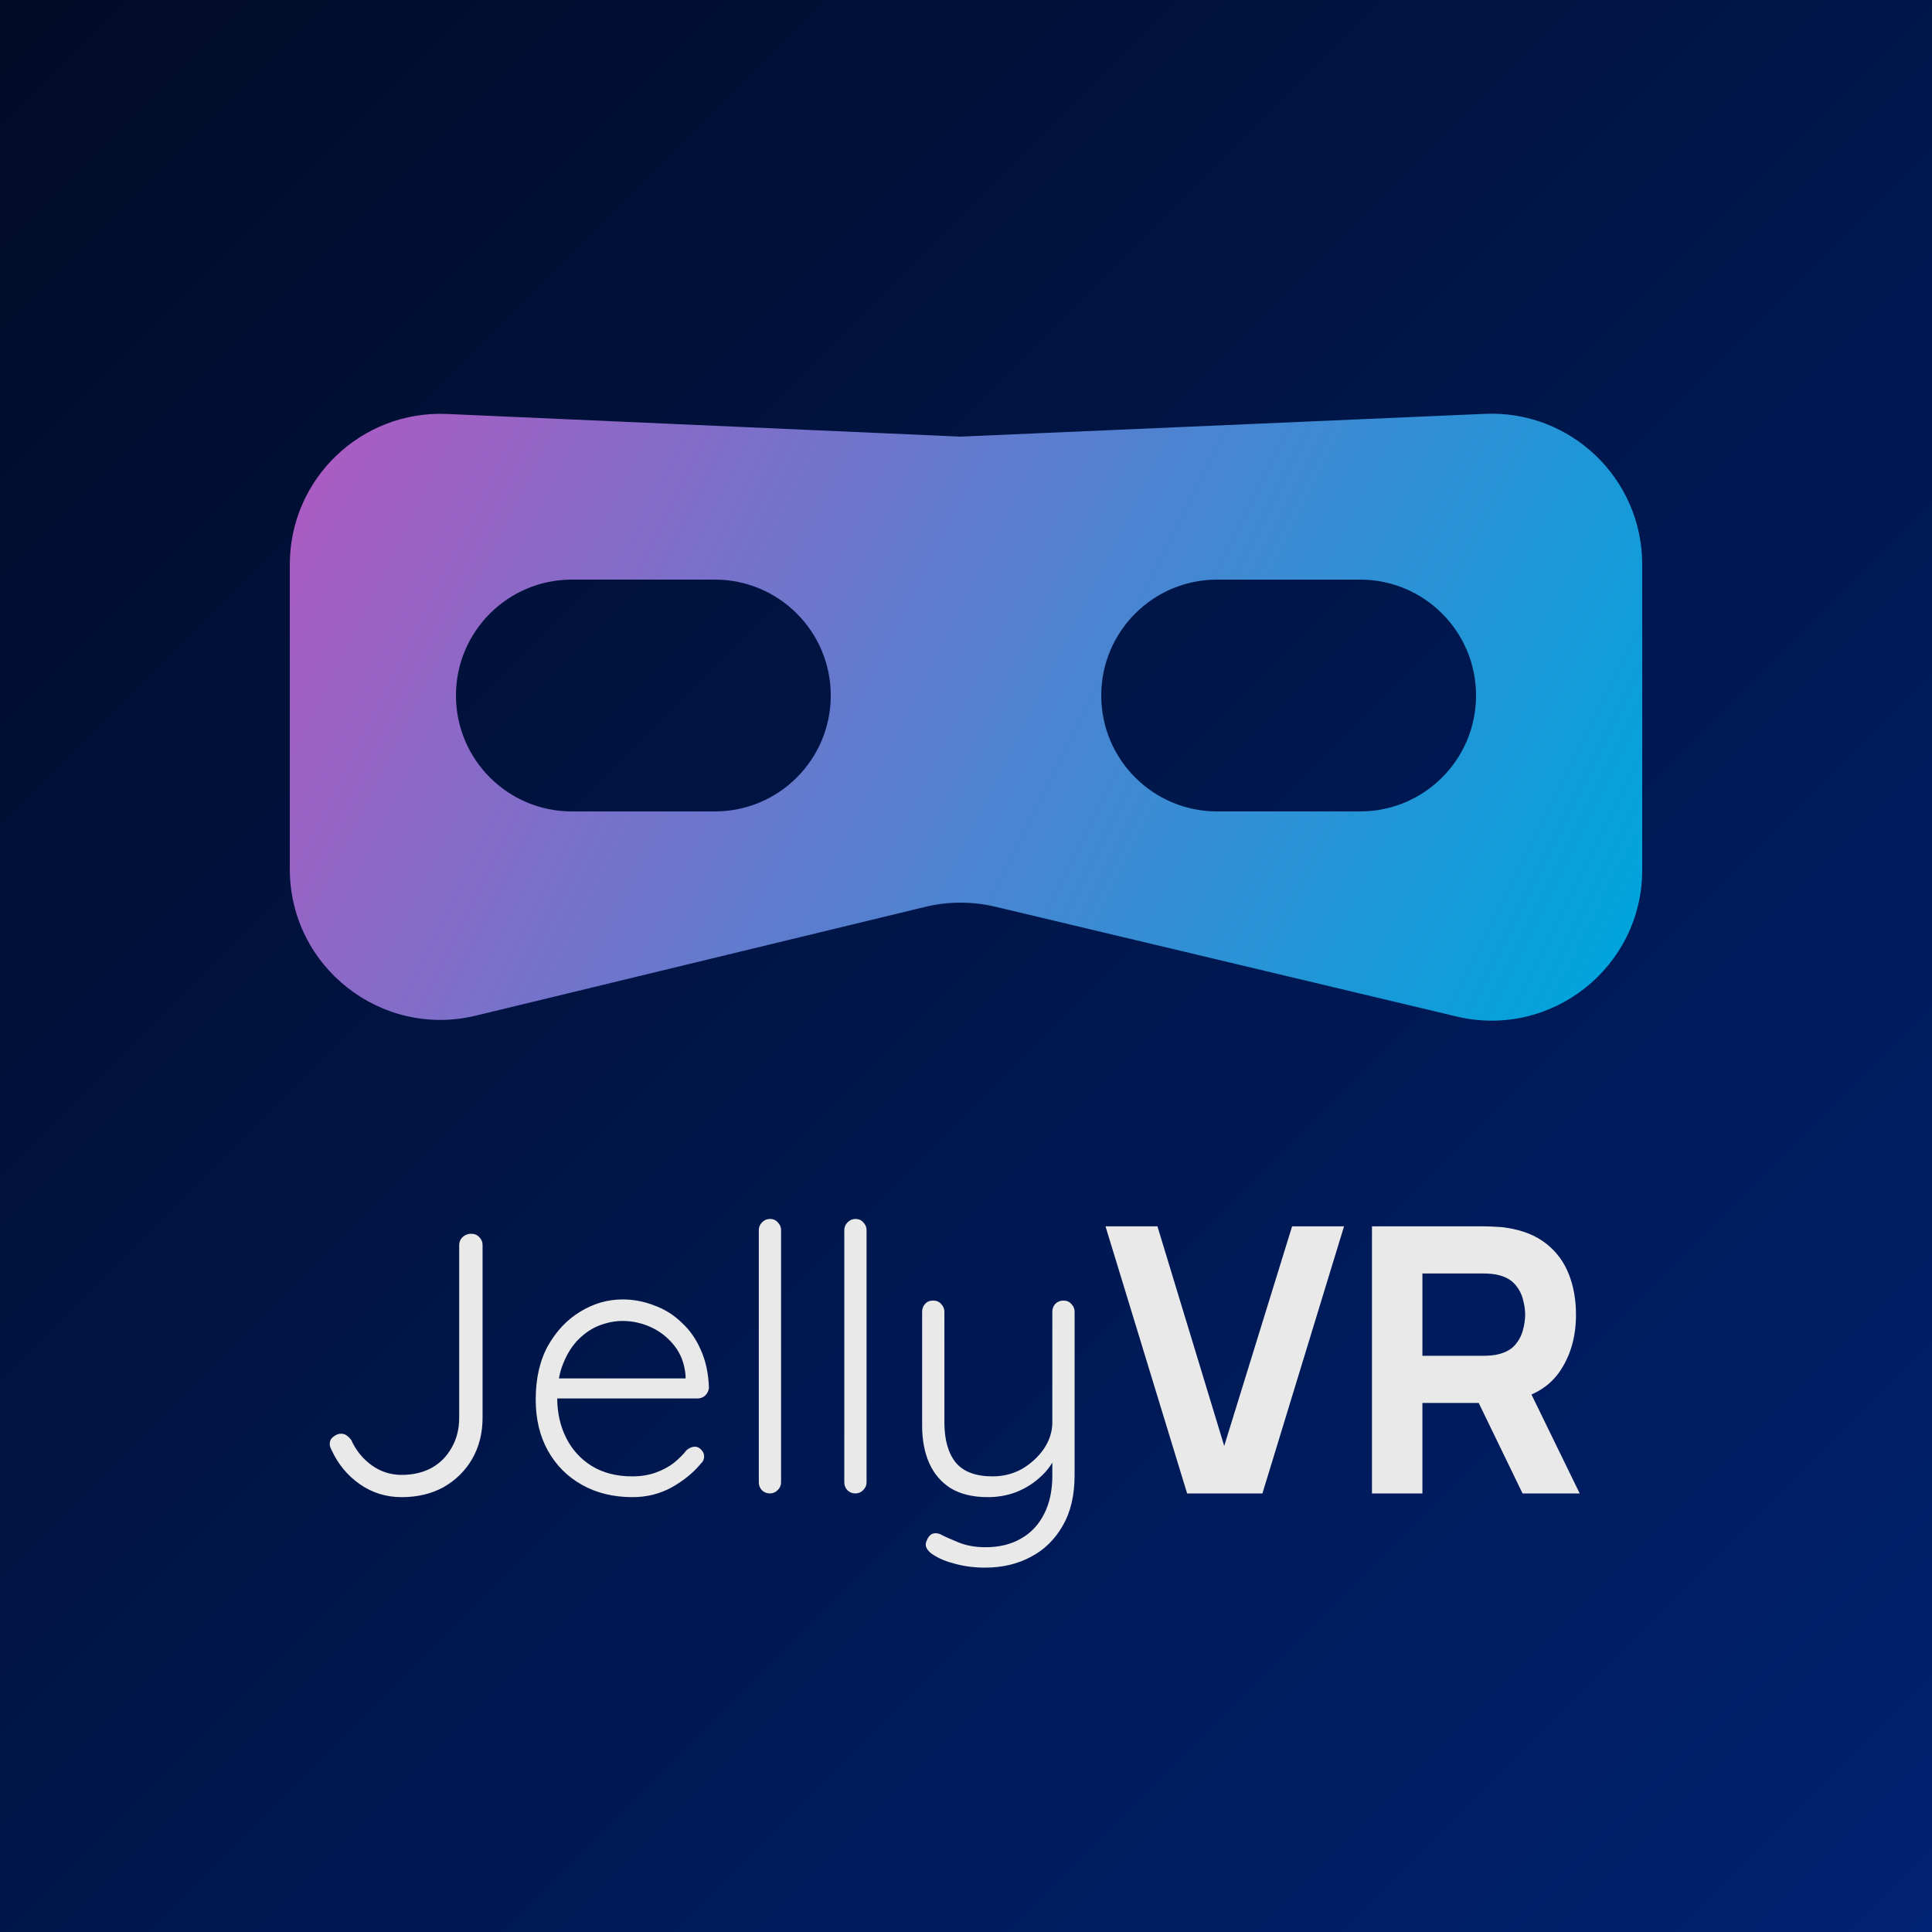
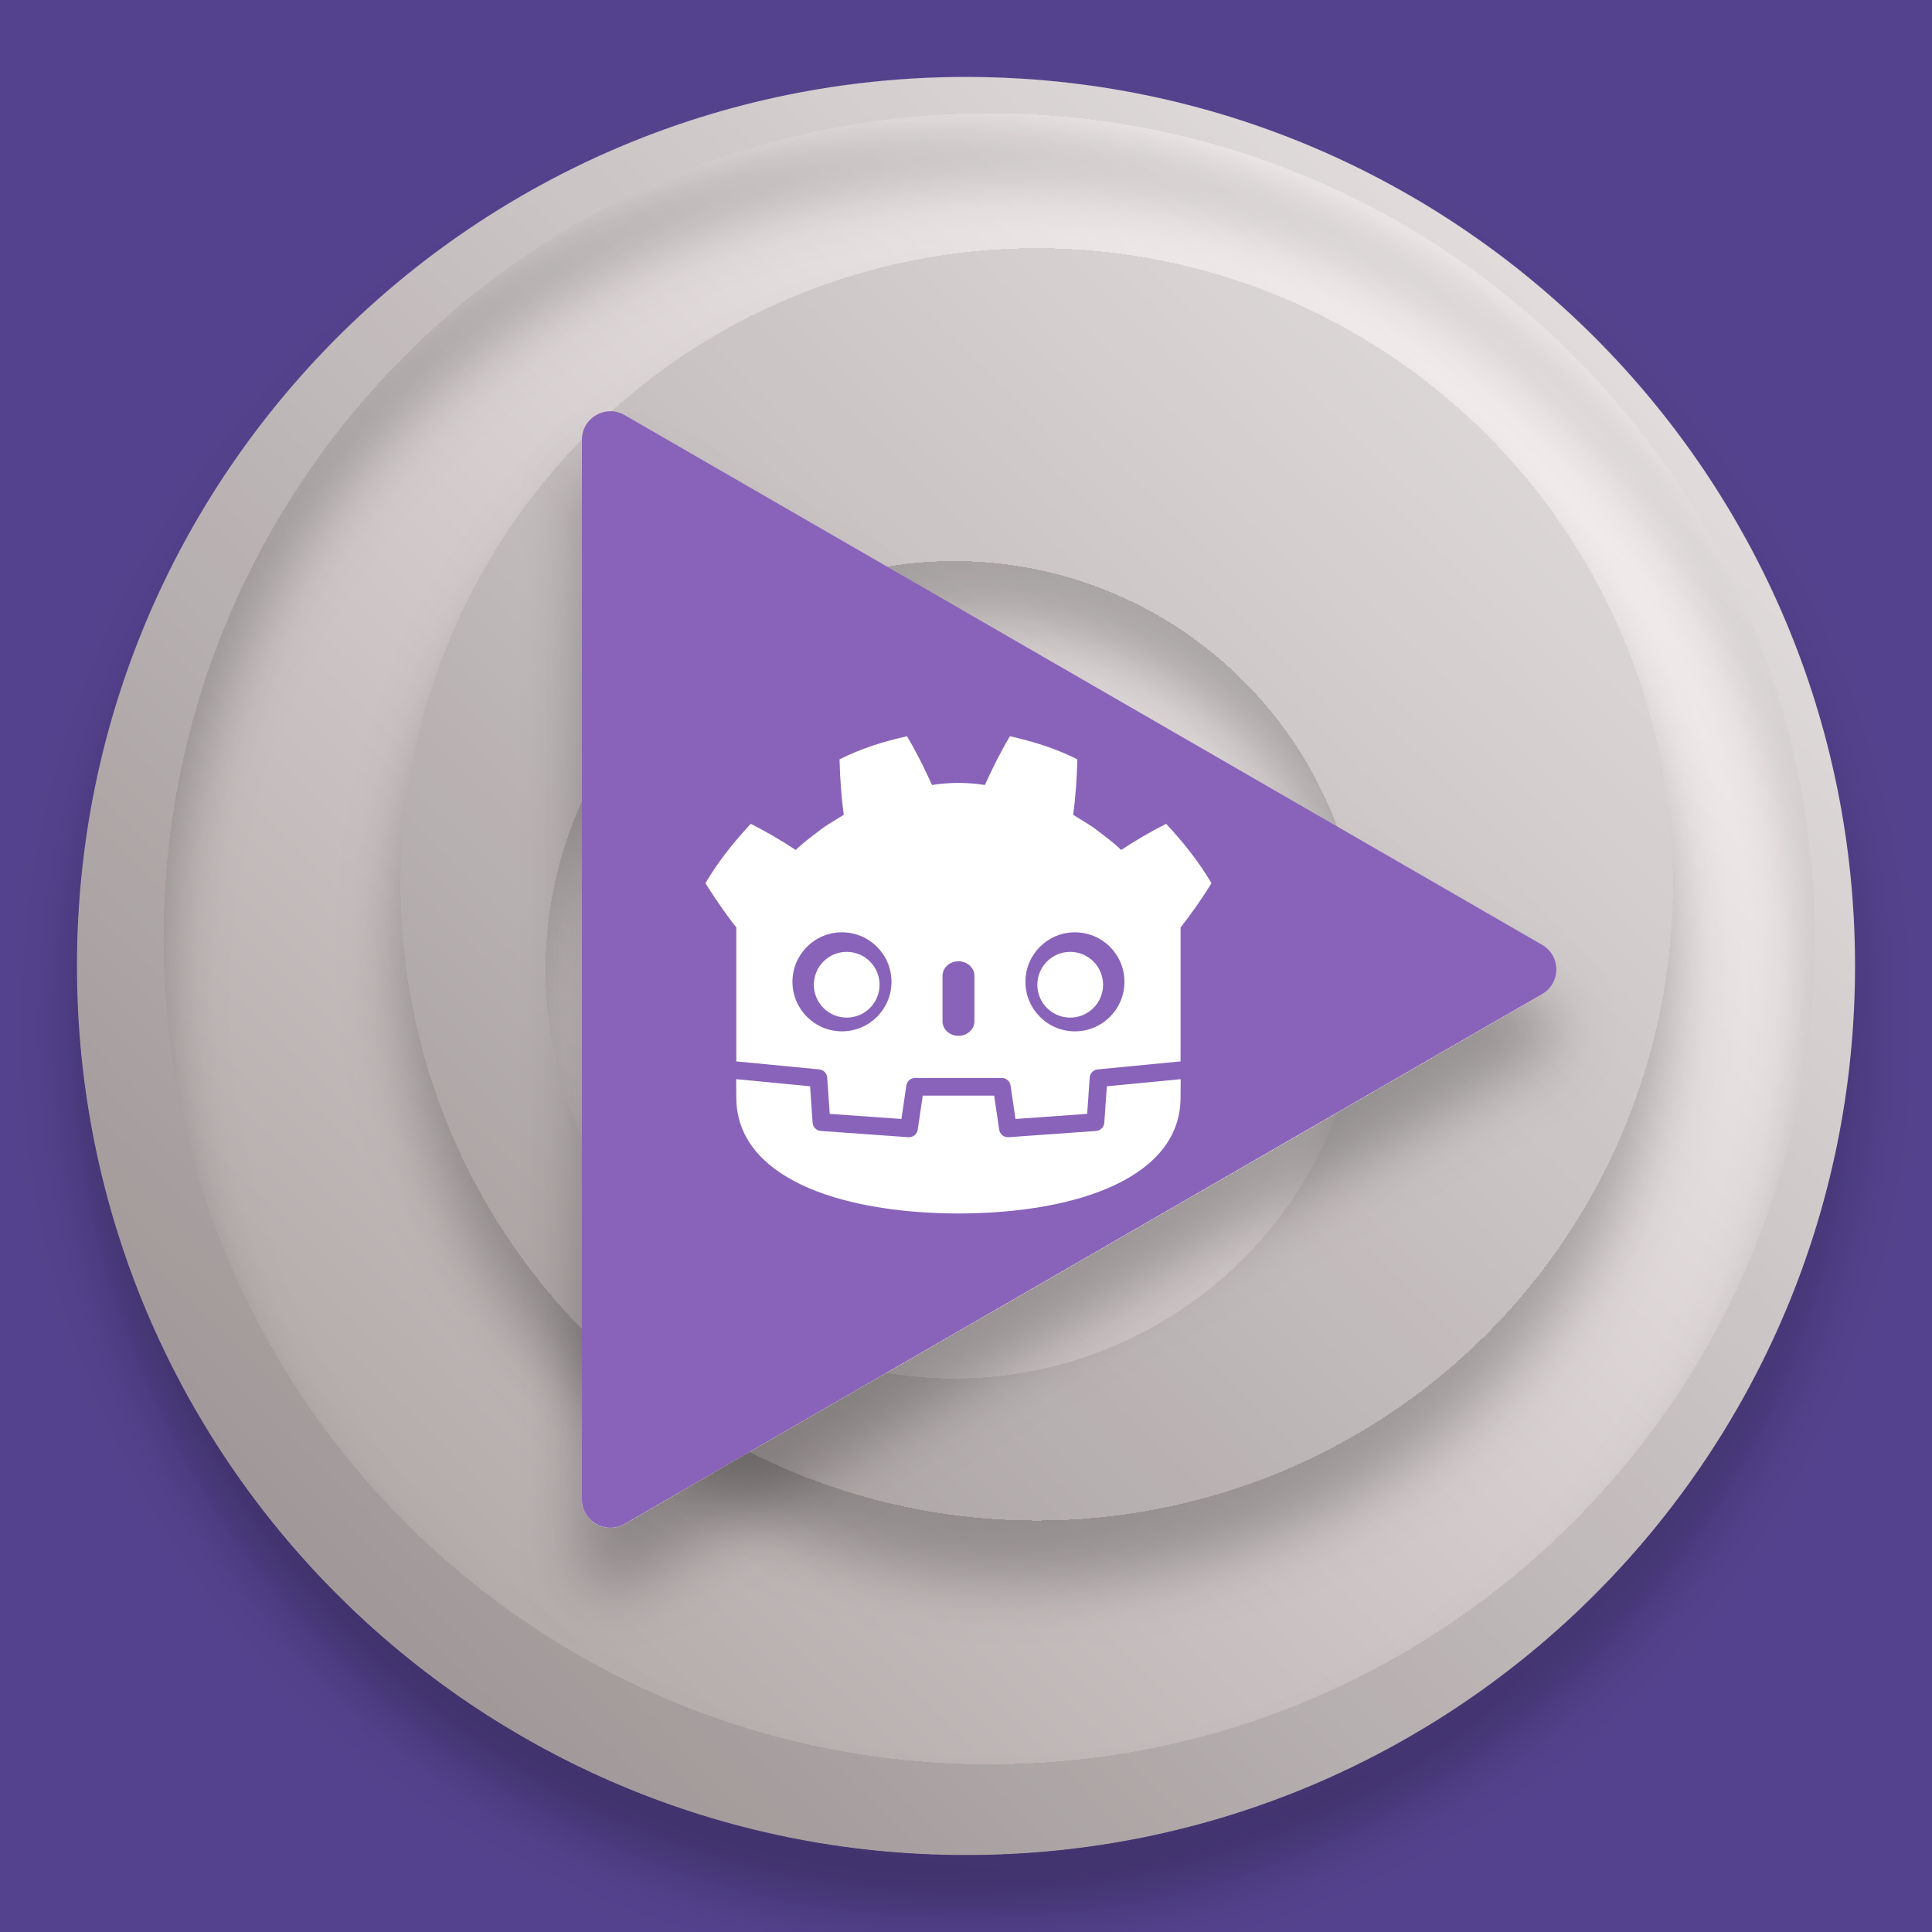
- <svg xmlns="http://www.w3.org/2000/svg" width="500" height="500" viewBox="0 0 500 500" fill="none">
-   <rect width="500" height="500" fill="url(#paint0_linear_1_2)" />
-   <path fill-rule="evenodd" clip-rule="evenodd" d="M425 225.129C425 250.319 401.476 268.902 376.971 263.069L257.63 234.667C251.644 233.243 245.406 233.255 239.425 234.702L123.175 262.84C98.632 268.78 75 250.186 75 224.934L75 146.096C75 123.882 93.528 106.154 115.721 107.134L248.523 113L384.308 107.103C406.49 106.139 425 123.863 425 146.066L425 225.129ZM285 180C285 163.431 298.431 150 315 150L352 150C368.569 150 382 163.431 382 180C382 196.569 368.569 210 352 210L315 210C298.431 210 285 196.569 285 180ZM148 150C131.431 150 118 163.431 118 180C118 196.569 131.431 210 148 210L185 210C201.569 210 215 196.569 215 180C215 163.431 201.569 150 185 150L148 150Z" fill="url(#paint1_linear_1_2)" />
-   <path d="M103.96 387.46C99.928 387.46 96.312 386.34 93.112 384.1C89.912 381.86 87.48 378.916 85.816 375.268C85.496 374.692 85.336 374.18 85.336 373.732C85.336 372.9 85.656 372.26 86.296 371.812C86.936 371.3 87.576 371.044 88.216 371.044C88.856 371.044 89.368 371.204 89.752 371.524C90.2 371.844 90.584 372.228 90.904 372.676C92.12 375.364 93.88 377.54 96.184 379.204C98.488 380.868 101.08 381.7 103.96 381.7C106.904 381.7 109.496 381.092 111.736 379.876C113.976 378.596 115.704 376.836 116.92 374.596C118.2 372.356 118.84 369.796 118.84 366.916V322.18C118.84 321.412 119.128 320.74 119.704 320.164C120.344 319.588 121.08 319.3 121.912 319.3C122.808 319.3 123.512 319.588 124.024 320.164C124.6 320.74 124.888 321.412 124.888 322.18V366.916C124.888 370.884 123.992 374.436 122.2 377.572C120.408 380.644 117.944 383.076 114.808 384.868C111.672 386.596 108.056 387.46 103.96 387.46ZM163.698 387.46C158.77 387.46 154.418 386.404 150.642 384.292C146.866 382.18 143.922 379.236 141.81 375.46C139.698 371.684 138.642 367.268 138.642 362.212C138.642 356.772 139.698 352.132 141.81 348.292C143.986 344.452 146.77 341.508 150.162 339.46C153.618 337.348 157.266 336.292 161.106 336.292C163.922 336.292 166.642 336.804 169.266 337.828C171.954 338.788 174.322 340.26 176.37 342.244C178.482 344.164 180.146 346.532 181.362 349.348C182.642 352.164 183.346 355.428 183.474 359.14C183.41 359.908 183.09 360.58 182.514 361.156C181.938 361.668 181.266 361.924 180.498 361.924H142.002L140.85 356.74H178.674L177.426 357.892V355.972C177.17 352.964 176.21 350.404 174.546 348.292C172.882 346.18 170.866 344.58 168.498 343.492C166.13 342.404 163.666 341.86 161.106 341.86C159.186 341.86 157.202 342.244 155.154 343.012C153.17 343.78 151.346 344.996 149.682 346.66C148.082 348.26 146.77 350.34 145.746 352.9C144.722 355.396 144.21 358.372 144.21 361.828C144.21 365.604 144.978 369.028 146.514 372.1C148.05 375.172 150.258 377.604 153.138 379.396C156.082 381.188 159.57 382.084 163.602 382.084C165.842 382.084 167.858 381.764 169.65 381.124C171.442 380.484 173.01 379.652 174.354 378.628C175.698 377.54 176.818 376.42 177.714 375.268C178.418 374.692 179.122 374.404 179.826 374.404C180.466 374.404 181.01 374.66 181.458 375.172C181.97 375.684 182.226 376.26 182.226 376.9C182.226 377.668 181.906 378.34 181.266 378.916C179.346 381.22 176.85 383.236 173.778 384.964C170.706 386.628 167.346 387.46 163.698 387.46ZM202.139 383.62C202.139 384.388 201.851 385.06 201.275 385.636C200.699 386.212 200.027 386.5 199.259 386.5C198.427 386.5 197.723 386.212 197.147 385.636C196.635 385.06 196.379 384.388 196.379 383.62V318.34C196.379 317.572 196.667 316.9 197.243 316.324C197.819 315.748 198.491 315.46 199.259 315.46C200.091 315.46 200.763 315.748 201.275 316.324C201.851 316.9 202.139 317.572 202.139 318.34V383.62ZM224.264 383.62C224.264 384.388 223.976 385.06 223.4 385.636C222.824 386.212 222.152 386.5 221.384 386.5C220.552 386.5 219.848 386.212 219.272 385.636C218.76 385.06 218.504 384.388 218.504 383.62V318.34C218.504 317.572 218.792 316.9 219.368 316.324C219.944 315.748 220.616 315.46 221.384 315.46C222.216 315.46 222.888 315.748 223.4 316.324C223.976 316.9 224.264 317.572 224.264 318.34V383.62ZM275.223 336.58C276.055 336.58 276.727 336.868 277.239 337.444C277.815 338.02 278.103 338.692 278.103 339.46V381.796C278.103 386.98 277.079 391.332 275.031 394.852C272.983 398.436 270.231 401.124 266.775 402.916C263.319 404.772 259.383 405.7 254.967 405.7C252.215 405.7 249.655 405.38 247.287 404.74C244.983 404.164 243.095 403.396 241.623 402.436C240.855 401.988 240.279 401.444 239.895 400.804C239.511 400.164 239.479 399.492 239.799 398.788C240.119 397.892 240.599 397.284 241.239 396.964C241.943 396.708 242.647 396.74 243.351 397.06C244.439 397.636 246.007 398.34 248.055 399.172C250.103 400.004 252.439 400.42 255.062 400.42C258.583 400.42 261.623 399.684 264.183 398.212C266.807 396.74 268.823 394.596 270.231 391.78C271.639 389.028 272.343 385.732 272.343 381.892V374.98L273.015 377.284C272.055 379.268 270.679 381.028 268.887 382.564C267.159 384.1 265.143 385.316 262.839 386.212C260.599 387.044 258.199 387.46 255.639 387.46C251.799 387.46 248.599 386.692 246.039 385.156C243.543 383.556 241.687 381.38 240.471 378.628C239.255 375.876 238.647 372.644 238.647 368.932V339.46C238.647 338.692 238.903 338.02 239.415 337.444C239.927 336.868 240.631 336.58 241.527 336.58C242.359 336.58 243.031 336.868 243.543 337.444C244.119 338.02 244.407 338.692 244.407 339.46V368.068C244.407 372.548 245.367 376.004 247.287 378.436C249.271 380.868 252.471 382.084 256.887 382.084C259.639 382.084 262.167 381.444 264.471 380.164C266.775 378.82 268.663 377.092 270.135 374.98C271.607 372.804 272.343 370.5 272.343 368.068V339.46C272.343 338.692 272.599 338.02 273.111 337.444C273.687 336.868 274.391 336.58 275.223 336.58ZM307.225 386.5L286.105 317.38H299.545L316.825 374.212L334.393 317.38H347.833L326.713 386.5H307.225ZM355.064 386.5V317.38H384.248C384.92 317.38 385.816 317.412 386.936 317.476C388.088 317.508 389.112 317.604 390.008 317.764C394.136 318.404 397.512 319.764 400.136 321.844C402.792 323.924 404.744 326.548 405.992 329.716C407.24 332.852 407.864 336.356 407.864 340.228C407.864 346.02 406.424 350.98 403.544 355.108C400.664 359.204 396.152 361.732 390.008 362.692L384.248 363.076H368.12V386.5H355.064ZM394.04 386.5L380.408 358.372L393.848 355.78L408.824 386.5H394.04ZM368.12 350.884H383.672C384.344 350.884 385.08 350.852 385.88 350.788C386.68 350.724 387.416 350.596 388.088 350.404C389.848 349.924 391.208 349.124 392.168 348.004C393.128 346.852 393.784 345.588 394.136 344.212C394.52 342.804 394.712 341.476 394.712 340.228C394.712 338.98 394.52 337.668 394.136 336.292C393.784 334.884 393.128 333.62 392.168 332.5C391.208 331.348 389.848 330.532 388.088 330.052C387.416 329.86 386.68 329.732 385.88 329.668C385.08 329.604 384.344 329.572 383.672 329.572H368.12V350.884Z" fill="#E9E9E9" />
+ <svg xmlns="http://www.w3.org/2000/svg" width="128" height="128" viewBox="0 0 128 128" fill="none">
+   <g clip-path="url(#clip0_2005_3)">
+     <rect width="128" height="128" fill="#54428E" />
+     <circle cx="64" cy="64" r="58.902" fill="url(#paint0_linear_2005_3)" />
+     <g filter="url(#filter0_d_2005_3)">
+       <path d="M64 5.098C31.471 5.098 5.098 31.471 5.098 64C5.098 96.529 31.471 122.902 64 122.902C96.529 122.902 122.902 96.529 122.902 64C122.902 31.471 96.529 5.098 64 5.098ZM65.531 116.889C35.329 116.889 10.841 92.406 10.841 62.199C10.841 31.992 35.334 7.508 65.531 7.508C95.738 7.508 120.222 31.997 120.222 62.199C120.222 92.401 95.738 116.889 65.531 116.889ZM68.688 16.442C57.509 16.442 46.788 20.882 38.884 28.787C30.979 36.691 26.538 47.412 26.538 58.591C26.538 69.769 30.979 80.49 38.884 88.395C46.788 96.299 57.509 100.74 68.688 100.74C79.866 100.74 90.587 96.299 98.492 88.395C106.396 80.49 110.837 69.769 110.837 58.591C110.837 47.412 106.396 36.691 98.492 28.787C90.587 20.882 79.866 16.442 68.688 16.442ZM63.224 91.331C56.042 91.331 49.154 88.478 44.076 83.399C38.997 78.32 36.144 71.432 36.144 64.25C36.144 57.068 38.997 50.18 44.076 45.102C49.154 40.023 56.042 37.17 63.224 37.17C70.407 37.17 77.294 40.023 82.373 45.102C87.452 50.18 90.305 57.068 90.305 64.25C90.305 71.432 87.452 78.32 82.373 83.399C77.294 88.478 70.407 91.331 63.224 91.331ZM56.358 52.087L75.78 63.853L56.358 76.212V52.087Z" fill="black" fill-opacity="0.09" shape-rendering="crispEdges" />
+     </g>
+     <g filter="url(#filter1_d_2005_3)">
+       <path d="M102.169 62.596C103.425 63.321 103.425 65.135 102.169 65.861L41.382 100.956C40.125 101.681 38.554 100.774 38.554 99.323L38.554 29.133C38.554 27.682 40.125 26.775 41.382 27.5L102.169 62.596Z" fill="#8963BA" />
+     </g>
+     <path d="M60.09 48.778C58.558 49.118 57.043 49.592 55.622 50.307C55.654 51.562 55.736 52.764 55.9 53.984C55.348 54.338 54.769 54.641 54.253 55.055C53.73 55.458 53.195 55.843 52.721 56.314C51.774 55.688 50.771 55.099 49.739 54.58C48.626 55.778 47.585 57.071 46.734 58.517C47.403 59.566 48.119 60.62 48.783 61.443V68.589V69.497V70.323C48.799 70.323 48.816 70.324 48.832 70.325L54.276 70.85C54.561 70.878 54.784 71.107 54.804 71.393L54.972 73.796L59.721 74.135L60.048 71.917C60.091 71.629 60.337 71.416 60.628 71.416H66.372C66.663 71.416 66.909 71.629 66.952 71.917L67.279 74.135L72.028 73.796L72.196 71.393C72.216 71.107 72.439 70.878 72.724 70.85L78.166 70.325C78.182 70.324 78.198 70.323 78.215 70.323V69.614L78.217 69.614V61.443C78.984 60.478 79.71 59.413 80.266 58.517C79.416 57.071 78.374 55.778 77.261 54.58C76.229 55.099 75.226 55.688 74.279 56.314C73.805 55.843 73.271 55.458 72.747 55.055C72.232 54.641 71.651 54.338 71.1 53.984C71.264 52.764 71.345 51.562 71.378 50.307C69.957 49.592 68.442 49.118 66.91 48.778C66.298 49.806 65.738 50.92 65.251 52.008C64.673 51.912 64.093 51.876 63.511 51.869V51.868C63.507 51.868 63.504 51.869 63.5 51.869C63.496 51.869 63.493 51.868 63.489 51.868V51.869C62.907 51.876 62.327 51.912 61.749 52.008C61.262 50.92 60.702 49.806 60.09 48.778ZM55.783 61.768C57.595 61.768 59.063 63.236 59.063 65.047C59.063 66.86 57.595 68.329 55.783 68.329C53.971 68.329 52.502 66.86 52.502 65.047C52.502 63.236 53.971 61.768 55.783 61.768ZM71.218 61.768C73.029 61.768 74.498 63.236 74.498 65.047C74.498 66.86 73.029 68.329 71.218 68.329C69.405 68.329 67.937 66.86 67.937 65.047C67.937 63.236 69.405 61.768 71.218 61.768ZM63.5 63.687C64.083 63.687 64.557 64.118 64.557 64.647V67.667C64.557 68.197 64.083 68.627 63.5 68.627C62.916 68.627 62.444 68.197 62.444 67.667V64.647C62.444 64.118 62.916 63.687 63.5 63.687Z" fill="white" />
+     <path d="M73.331 71.969L73.162 74.385C73.142 74.677 72.91 74.908 72.619 74.929L66.82 75.343C66.806 75.344 66.792 75.345 66.778 75.345C66.49 75.345 66.241 75.133 66.198 74.844L65.866 72.589H61.134L60.802 74.844C60.757 75.147 60.486 75.365 60.18 75.343L54.381 74.929C54.09 74.908 53.858 74.677 53.838 74.385L53.669 71.969L48.774 71.498C48.776 72.024 48.783 72.6 48.783 72.715C48.783 77.885 55.342 80.37 63.49 80.398H63.5H63.51C71.659 80.37 78.215 77.885 78.215 72.715C78.215 72.598 78.222 72.024 78.224 71.498L73.331 71.969Z" fill="white" />
+     <path d="M58.274 65.242C58.274 66.444 57.3 67.419 56.096 67.419C54.894 67.419 53.919 66.444 53.919 65.242C53.919 64.04 54.894 63.064 56.096 63.064C57.3 63.064 58.274 64.04 58.274 65.242Z" fill="white" />
+     <path d="M68.726 65.242C68.726 66.444 69.701 67.419 70.903 67.419C72.106 67.419 73.081 66.444 73.081 65.242C73.081 64.04 72.106 63.064 70.903 63.064C69.701 63.064 68.726 64.04 68.726 65.242Z" fill="white" />
+   </g>
  <defs>
-     <linearGradient id="paint0_linear_1_2" x1="0" y1="0" x2="500" y2="500" gradientUnits="userSpaceOnUse">
-       <stop stop-color="#000B25" />
-       <stop offset="1" stop-color="#002272" />
+     <filter id="filter0_d_2005_3" x="1.098" y="5.098" width="125.804" height="125.804" filterUnits="userSpaceOnUse" color-interpolation-filters="sRGB">
+       <feFlood flood-opacity="0" result="BackgroundImageFix" />
+       <feColorMatrix in="SourceAlpha" type="matrix" values="0 0 0 0 0 0 0 0 0 0 0 0 0 0 0 0 0 0 127 0" result="hardAlpha" />
+       <feOffset dy="4" />
+       <feGaussianBlur stdDeviation="2" />
+       <feComposite in2="hardAlpha" operator="out" />
+       <feColorMatrix type="matrix" values="0 0 0 0 0 0 0 0 0 0 0 0 0 0 0 0 0 0 0.25 0" />
+       <feBlend mode="normal" in2="BackgroundImageFix" result="effect1_dropShadow_2005_3" />
+       <feBlend mode="normal" in="SourceGraphic" in2="effect1_dropShadow_2005_3" result="shape" />
+     </filter>
+     <filter id="filter1_d_2005_3" x="34.554" y="27.245" width="72.557" height="81.966" filterUnits="userSpaceOnUse" color-interpolation-filters="sRGB">
+       <feFlood flood-opacity="0" result="BackgroundImageFix" />
+       <feColorMatrix in="SourceAlpha" type="matrix" values="0 0 0 0 0 0 0 0 0 0 0 0 0 0 0 0 0 0 127 0" result="hardAlpha" />
+       <feOffset dy="4" />
+       <feGaussianBlur stdDeviation="2" />
+       <feComposite in2="hardAlpha" operator="out" />
+       <feColorMatrix type="matrix" values="0 0 0 0 0 0 0 0 0 0 0 0 0 0 0 0 0 0 0.25 0" />
+       <feBlend mode="normal" in2="BackgroundImageFix" result="effect1_dropShadow_2005_3" />
+       <feBlend mode="normal" in="SourceGraphic" in2="effect1_dropShadow_2005_3" result="shape" />
+     </filter>
+     <linearGradient id="paint0_linear_2005_3" x1="106.174" y1="21.59" x2="24.418" y2="105.703" gradientUnits="userSpaceOnUse">
+       <stop stop-color="#F8F2F2" />
+       <stop offset="1" stop-color="#B1A8A8" />
    </linearGradient>
-     <linearGradient id="paint1_linear_1_2" x1="409.5" y1="265" x2="90.5" y2="105.5" gradientUnits="userSpaceOnUse">
-       <stop stop-color="#00A4DC" />
-       <stop offset="1" stop-color="#AA5CC3" />
-     </linearGradient>
+     <clipPath id="clip0_2005_3">
+       <rect width="128" height="128" fill="white" />
+     </clipPath>
  </defs>
</svg>
